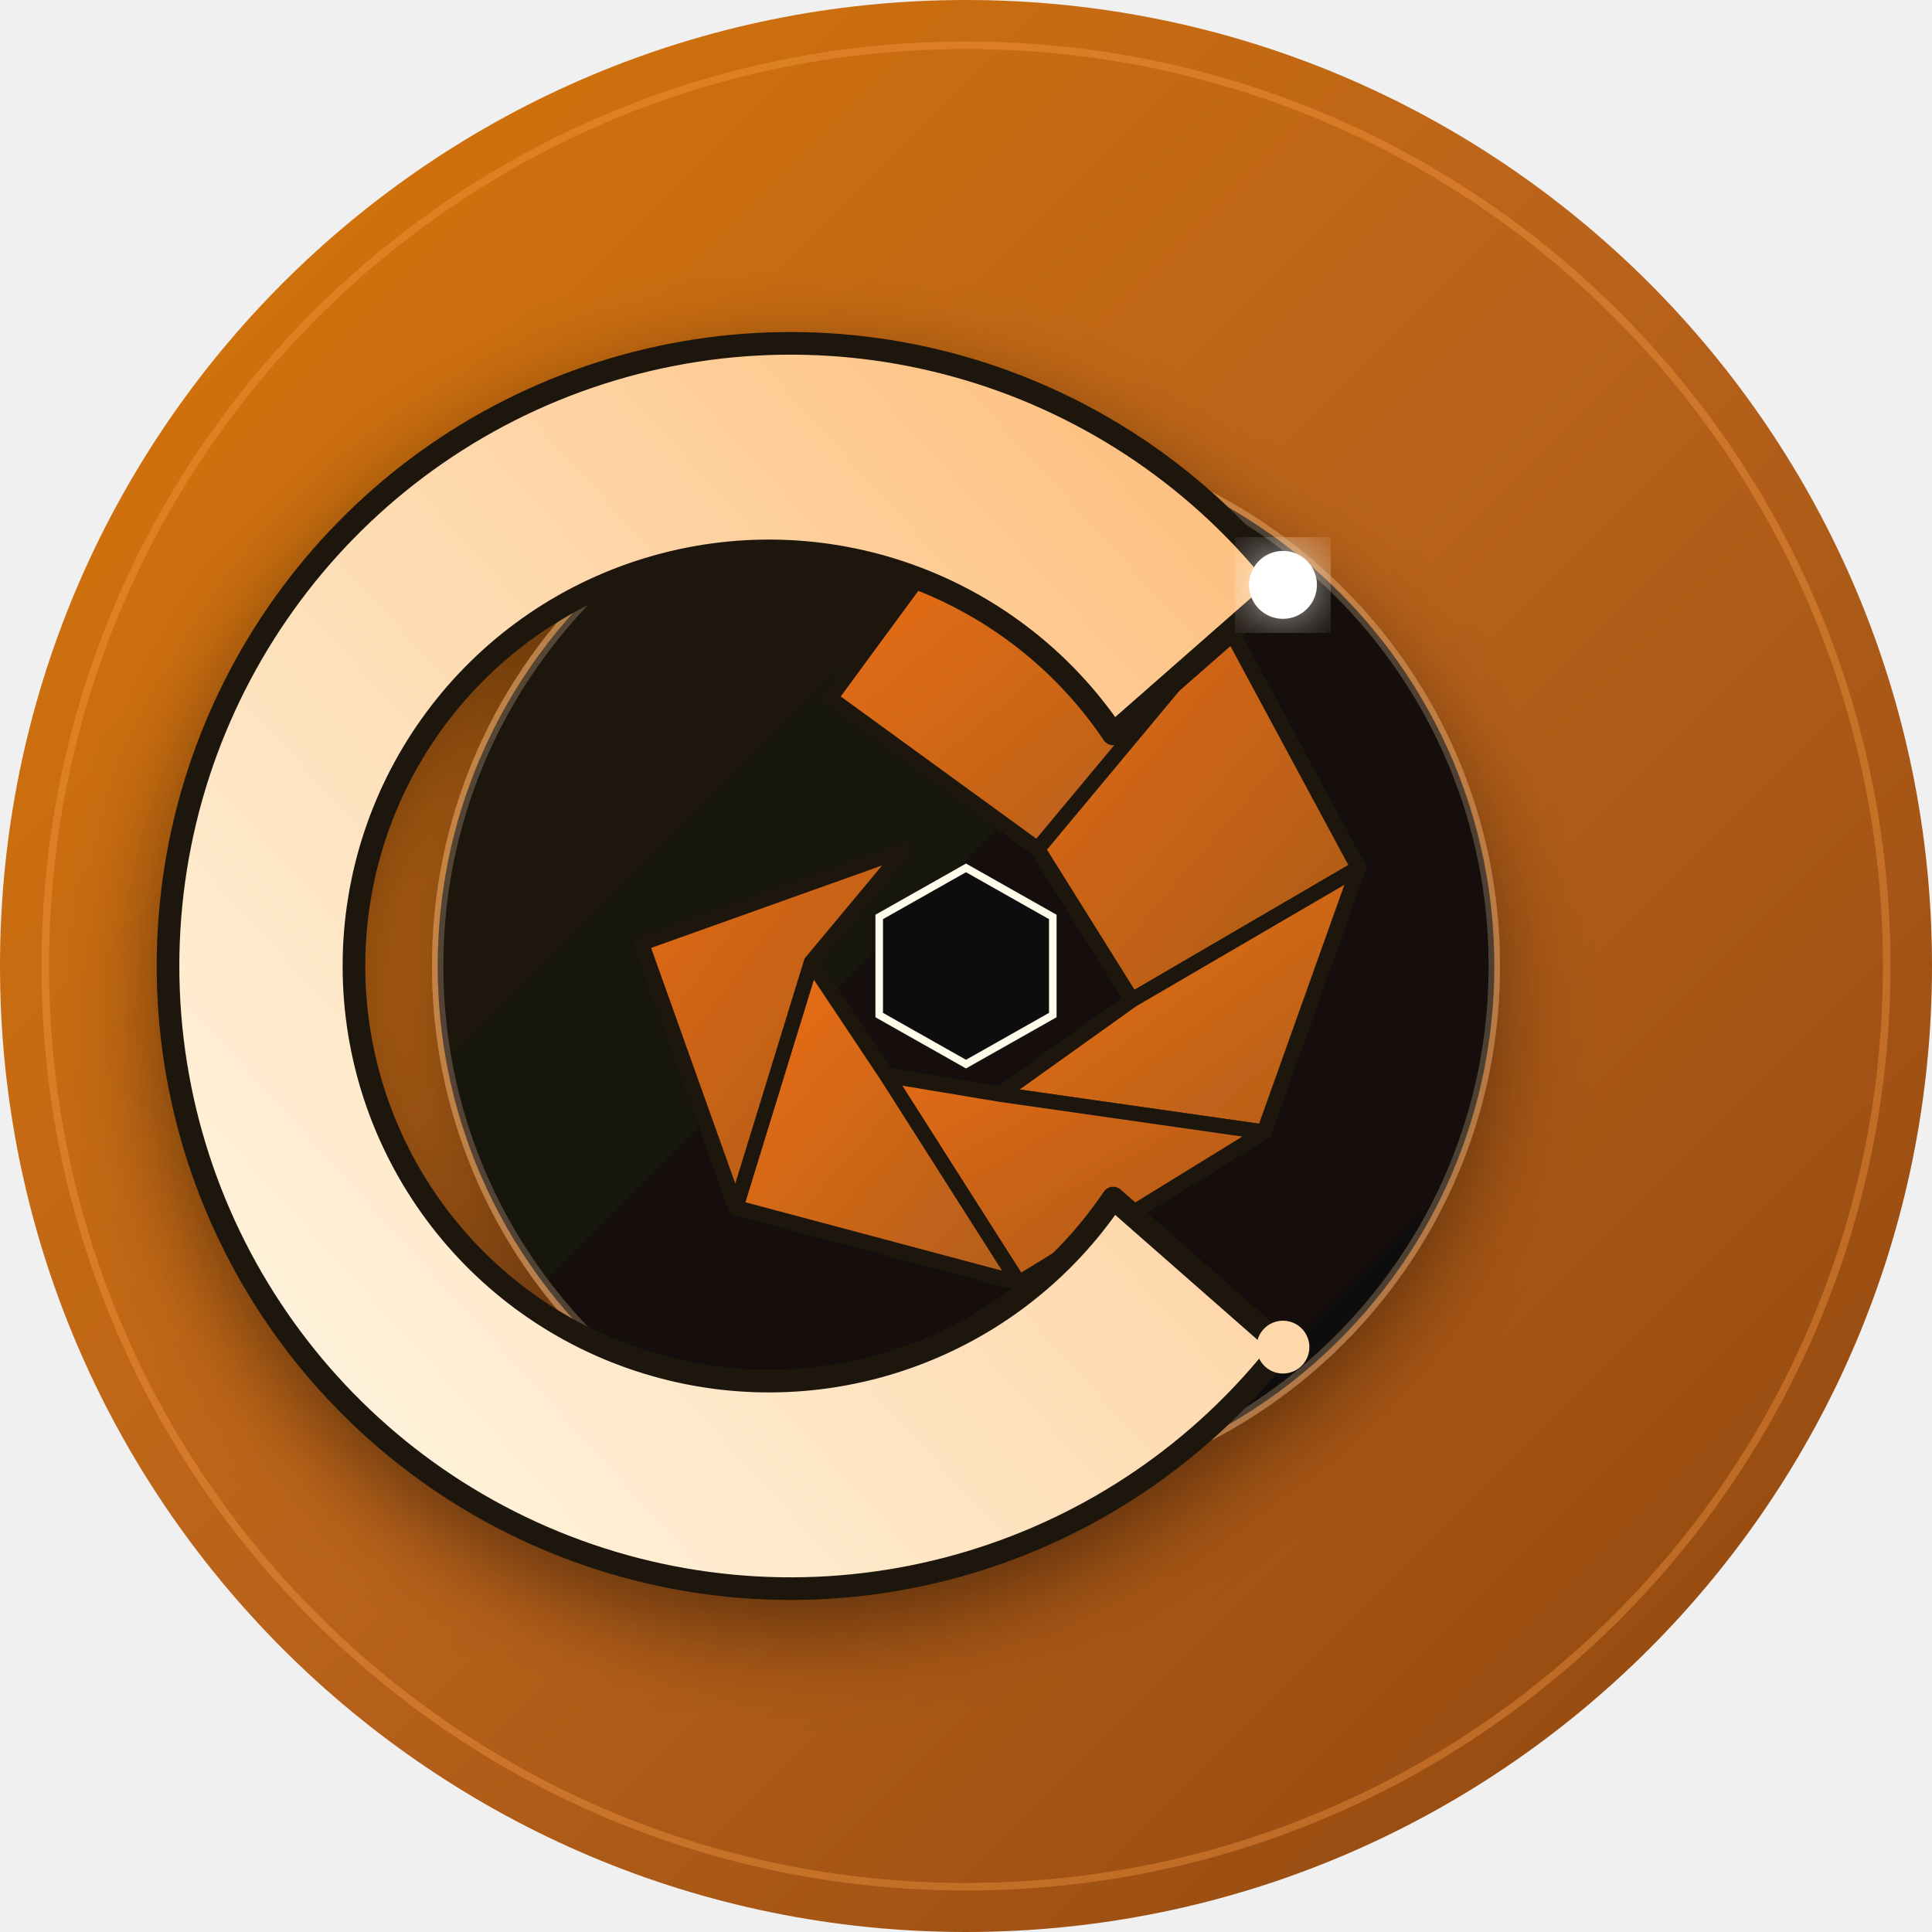
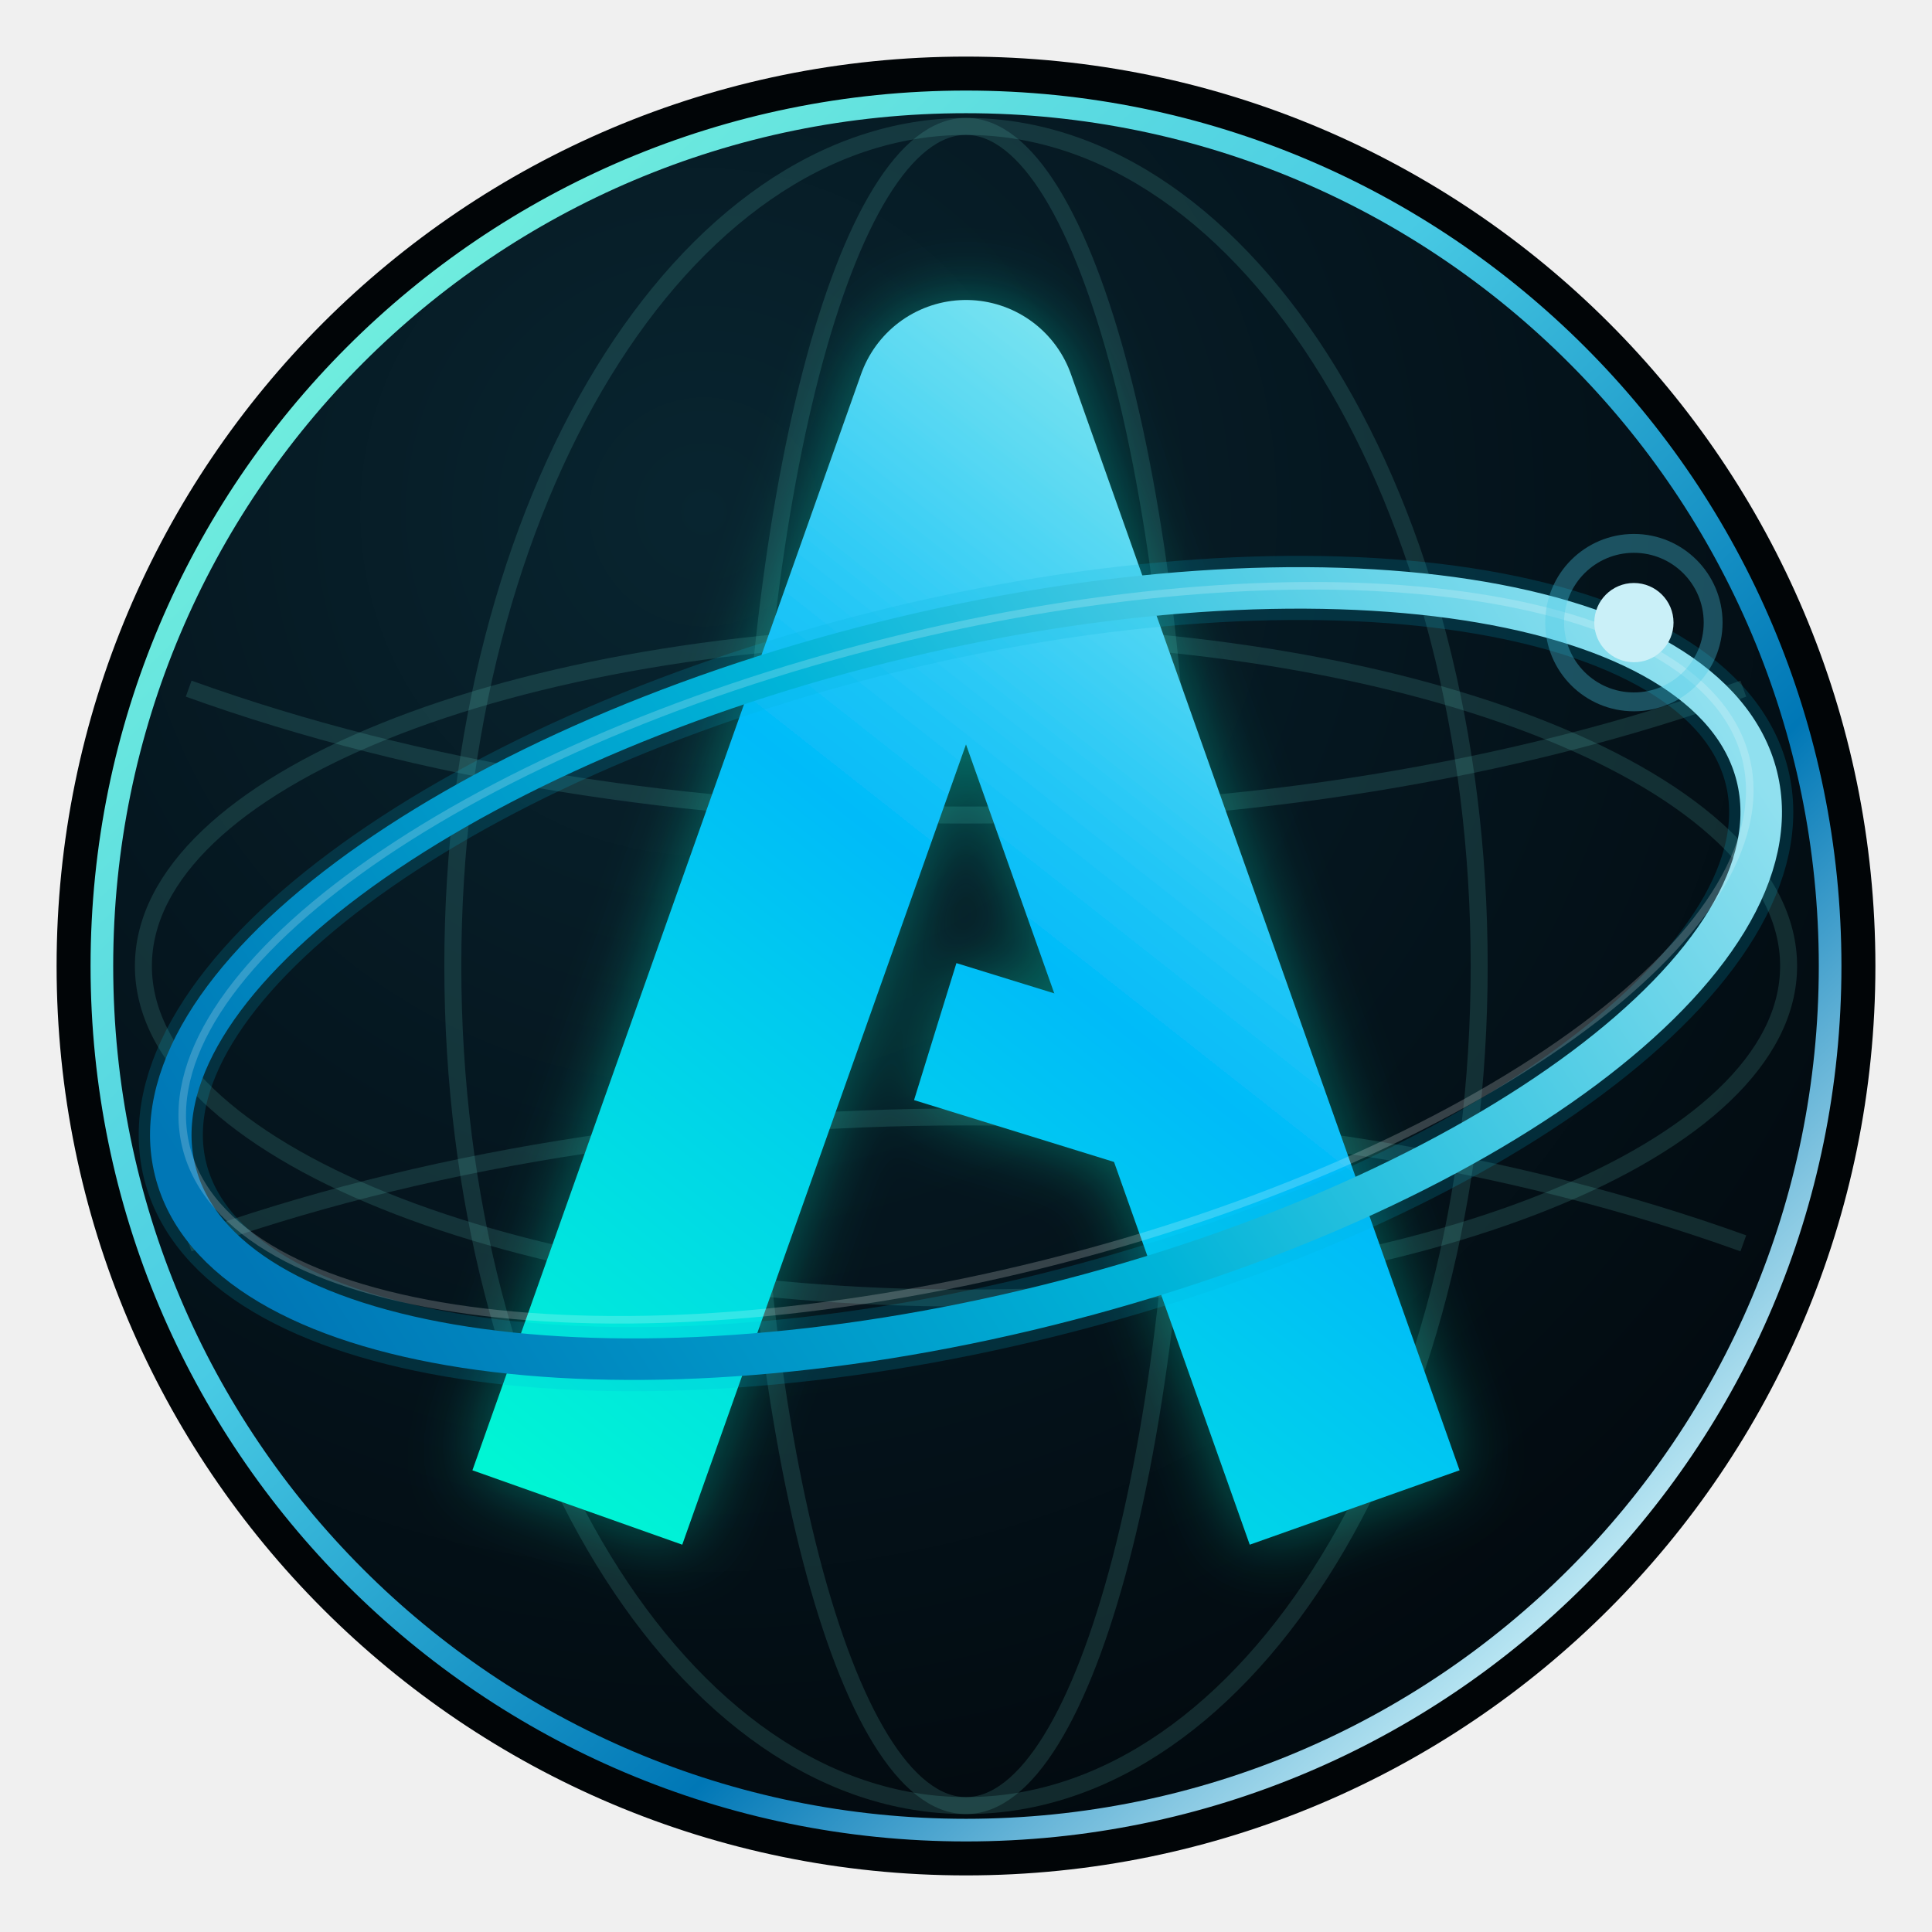
- <svg xmlns="http://www.w3.org/2000/svg" viewBox="0 0 1024 1024" width="1024" height="1024" role="img" aria-label="ClearSist Logo">
+ <svg xmlns="http://www.w3.org/2000/svg" viewBox="0 0 1024 1024" role="img" aria-label="ClearSist">
  <defs>
-     <linearGradient id="c-orange-bg" x1="0%" y1="0%" x2="100%" y2="100%">
-       <stop offset="0%" stop-color="#D97706" />
-       <stop offset="50%" stop-color="#B8621B" />
-       <stop offset="100%" stop-color="#8C440D" />
+     <radialGradient id="field_clearsist" cx="35%" cy="24%" r="82%">
+       <stop offset="0" stop-color="#082530" />
+       <stop offset=".48" stop-color="#05161f" />
+       <stop offset="1" stop-color="#02090e" />
+     </radialGradient>
+     <linearGradient id="mark_clearsist" x1="270" y1="780" x2="730" y2="196" gradientUnits="userSpaceOnUse">
+       <stop stop-color="#00f5d4" />
+       <stop offset=".52" stop-color="#00bbf9" />
+       <stop offset="1" stop-color="#a0f0ed" />
    </linearGradient>
-     <linearGradient id="c-arc-grad" x1="0%" y1="100%" x2="100%" y2="0%">
-       <stop offset="0%" stop-color="#FFFBEB" />
-       <stop offset="60%" stop-color="#FED7AA" />
-       <stop offset="100%" stop-color="#FDBA74" />
+     <linearGradient id="orbit_clearsist" x1="130" y1="650" x2="900" y2="386" gradientUnits="userSpaceOnUse">
+       <stop stop-color="#0077b6" />
+       <stop offset=".5" stop-color="#00b4d8" />
+       <stop offset="1" stop-color="#90e0ef" />
    </linearGradient>
-     <linearGradient id="c-inner-dark" x1="0%" y1="0%" x2="100%" y2="100%">
-       <stop offset="0%" stop-color="#1E1610" />
-       <stop offset="100%" stop-color="#0F0C08" />
+     <linearGradient id="rim_clearsist" x1="170" y1="160" x2="850" y2="864" gradientUnits="userSpaceOnUse">
+       <stop stop-color="#72efdd" />
+       <stop offset=".38" stop-color="#48cae4" />
+       <stop offset=".72" stop-color="#0077b6" />
+       <stop offset="1" stop-color="#caf0f8" />
    </linearGradient>
-     <linearGradient id="c-blade-grad" x1="0%" y1="0%" x2="100%" y2="100%">
-       <stop offset="0%" stop-color="#F97316" />
-       <stop offset="100%" stop-color="#B8621B" />
-     </linearGradient>
-     <filter id="c-glow" x="-20%" y="-20%" width="140%" height="140%">
-       <feGaussianBlur stdDeviation="16" result="blur" />
-       <feComposite in="SourceGraphic" in2="blur" operator="over" />
+     <filter id="markGlow_clearsist" x="-30%" y="-30%" width="160%" height="160%">
+       <feGaussianBlur stdDeviation="18" result="blur" />
+       <feFlood flood-color="#00f5d4" flood-opacity=".38" />
+       <feComposite in2="blur" operator="in" />
+       <feMerge>
+         <feMergeNode />
+         <feMergeNode in="SourceGraphic" />
+       </feMerge>
    </filter>
-     <filter id="c-shadow" x="-20%" y="-20%" width="140%" height="140%">
-       <feDropShadow dx="0" dy="16" stdDeviation="24" flood-color="#000000" flood-opacity="0.45" />
-     </filter>
+     <clipPath id="badge_clearsist">
+       <circle cx="512" cy="512" r="480" />
+     </clipPath>
  </defs>
-   <circle cx="512" cy="512" r="512" fill="url(#c-orange-bg)" />
-   <circle cx="512" cy="512" r="488" fill="none" stroke="#FFA24C" stroke-width="4" stroke-opacity="0.35" />
-   <g filter="url(#c-shadow)" transform="translate(0, 0)">
-     <circle cx="512" cy="512" r="280" fill="url(#c-inner-dark)" />
-     <circle cx="512" cy="512" r="280" fill="none" stroke="#FED7AA" stroke-width="6" stroke-opacity="0.25" />
-     <g fill="url(#c-blade-grad)" stroke="#1E1610" stroke-width="8" stroke-linejoin="round">
-       <polygon points="512,272 650,330 550,450 440,370" opacity="0.95" />
-       <polygon points="650,330 720,460 600,530 550,450" opacity="0.90" />
-       <polygon points="720,460 670,600 530,580 600,530" opacity="0.95" />
-       <polygon points="670,600 540,680 470,570 530,580" opacity="0.90" />
-       <polygon points="540,680 390,640 430,510 470,570" opacity="0.95" />
-       <polygon points="390,640 340,500 480,450 430,510" opacity="0.90" />
+   <circle cx="512" cy="512" r="472" fill="#030d12" stroke="#010507" stroke-width="20" />
+   <circle cx="512" cy="512" r="458" fill="url(#field_clearsist)" stroke="url(#rim_clearsist)" stroke-width="12" />
+   <g clip-path="url(#badge_clearsist)">
+     <g fill="none" stroke="#72efdd" stroke-opacity=".14" stroke-width="9">
+       <ellipse cx="512" cy="512" rx="272" ry="445" />
+       <ellipse cx="512" cy="512" rx="116" ry="445" />
+       <ellipse cx="512" cy="512" rx="436" ry="176" />
+       <path d="M100 365c122 44 265 67 412 67s290-23 412-67M100 659c122-44 265-67 412-67s290 23 412 67" />
    </g>
-     <polygon points="512,460 558,486 558,538 512,564 466,538 466,486" fill="#0A0B10" stroke="#FFFBEB" stroke-width="4" />
-     <path d="M 680 310              A 330 330 0 1 0 680 714              L 590 635              A 220 220 0 1 1 590 389              Z" fill="url(#c-arc-grad)" stroke="#1E1610" stroke-width="12" stroke-linejoin="round" />
-     <circle cx="680" cy="310" r="18" fill="#FFFFFF" filter="url(#c-glow)" />
-     <circle cx="680" cy="714" r="14" fill="#FED7AA" />
+     <g filter="url(#markGlow_clearsist)" fill="none" stroke="url(#mark_clearsist)" stroke-linejoin="round">
+       <path d="M306 799 512 218 718 799" stroke-width="118" />
+       <path d="m532 558 97 30" stroke-width="76" stroke-linecap="square" />
+     </g>
+     <ellipse cx="512" cy="516" rx="432" ry="181" fill="none" stroke="#00b4d8" stroke-opacity=".18" stroke-width="34" transform="rotate(-14 512 516)" />
+     <ellipse cx="512" cy="516" rx="432" ry="181" fill="none" stroke="url(#orbit_clearsist)" stroke-width="22" transform="rotate(-14 512 516)" />
+     <ellipse cx="512" cy="505" rx="426" ry="170" fill="none" stroke="#fff" stroke-opacity=".2" stroke-width="4" transform="rotate(-14 512 505)" />
+     <circle cx="866" cy="330" r="21" fill="#caf0f8" />
+     <circle cx="866" cy="330" r="42" fill="none" stroke="#48cae4" stroke-opacity=".35" stroke-width="10" />
  </g>
</svg>
